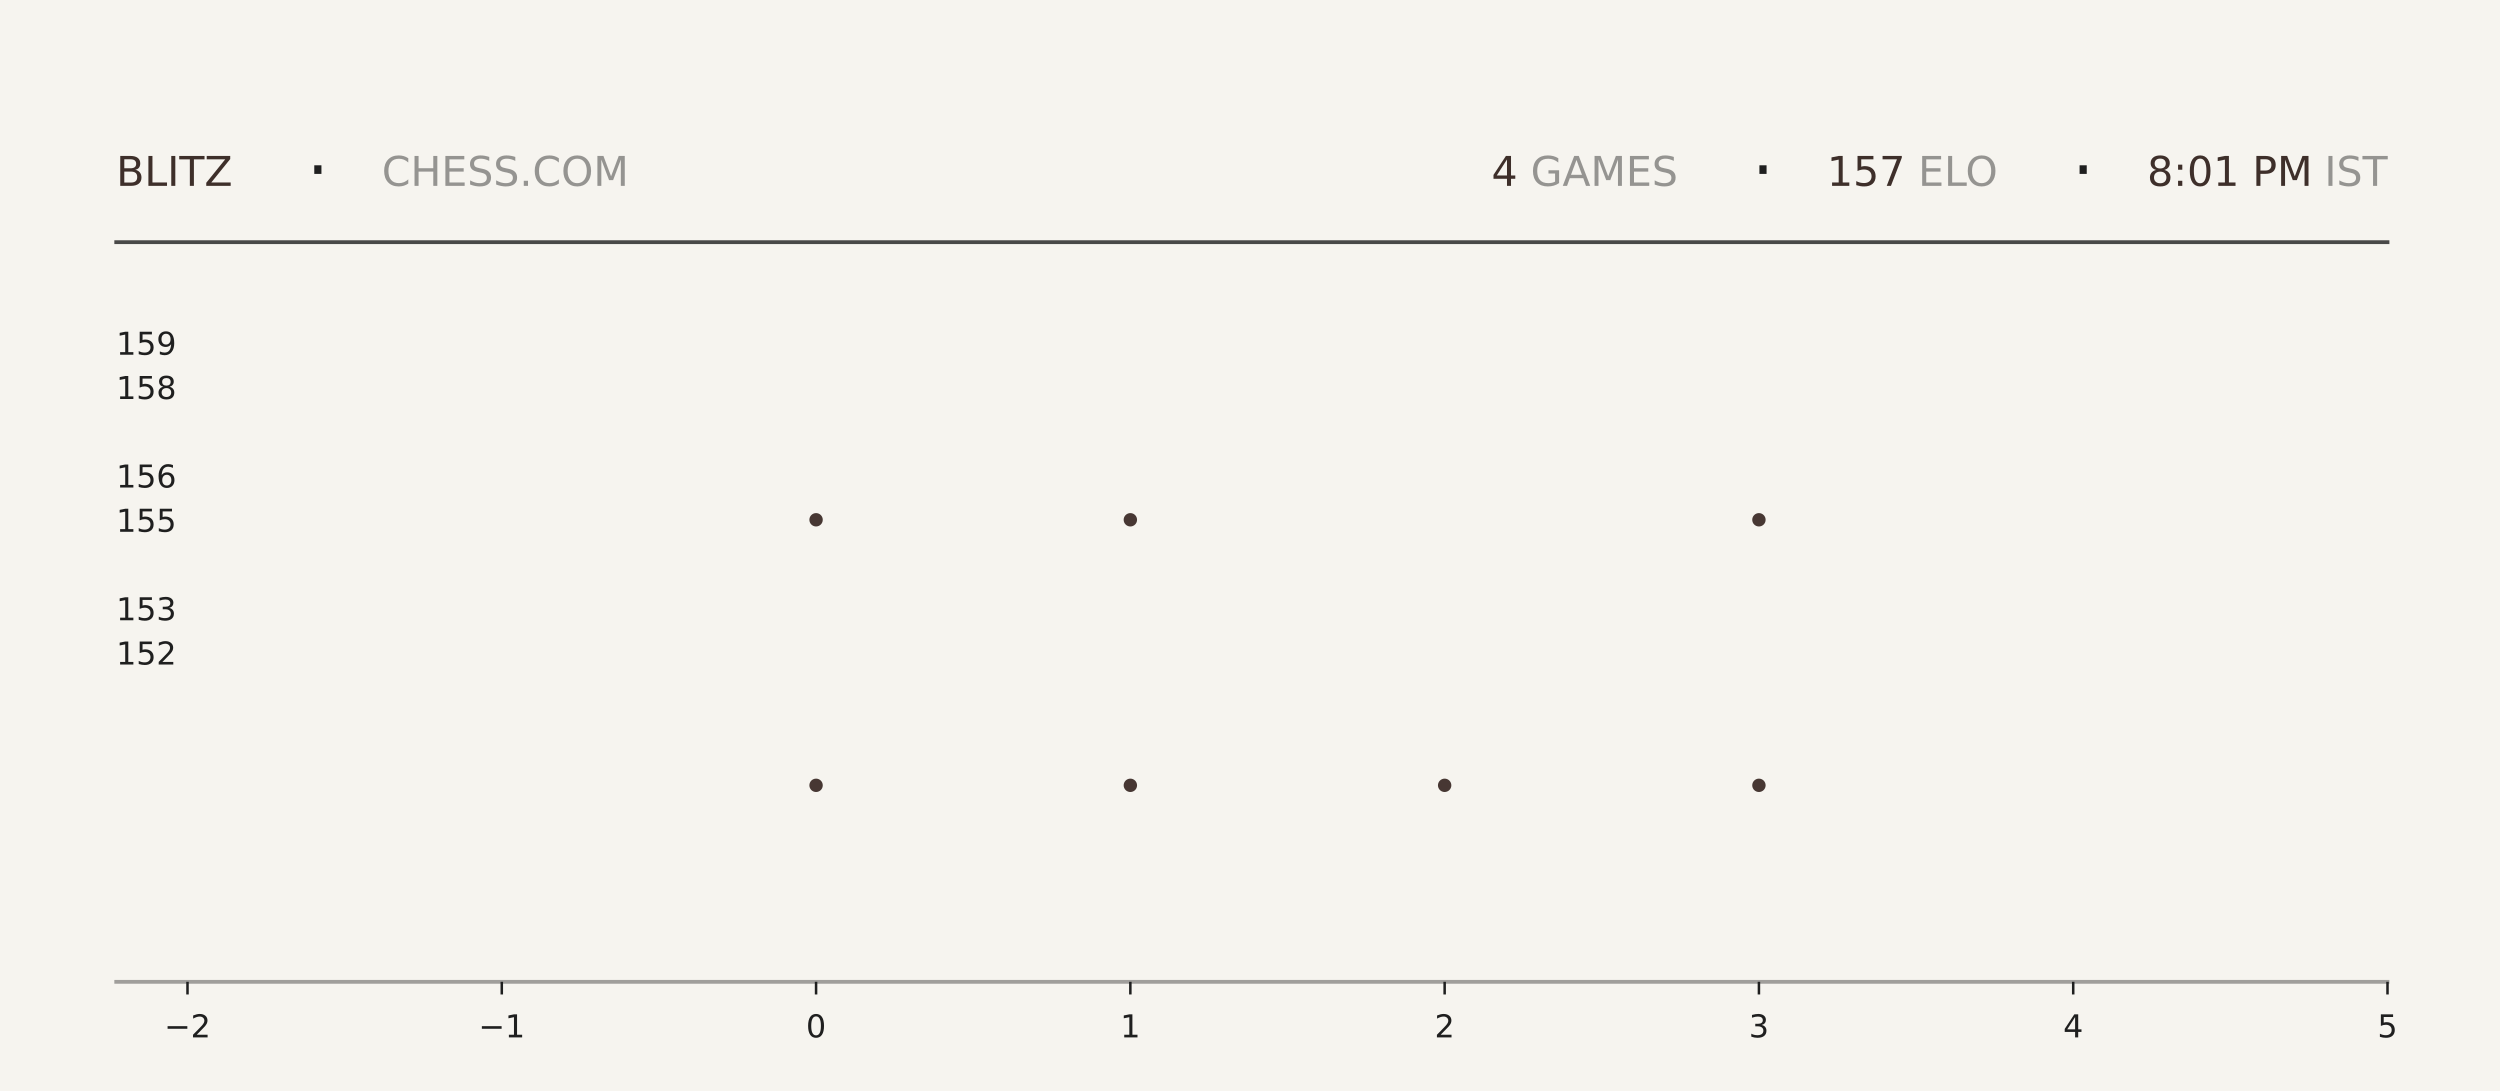
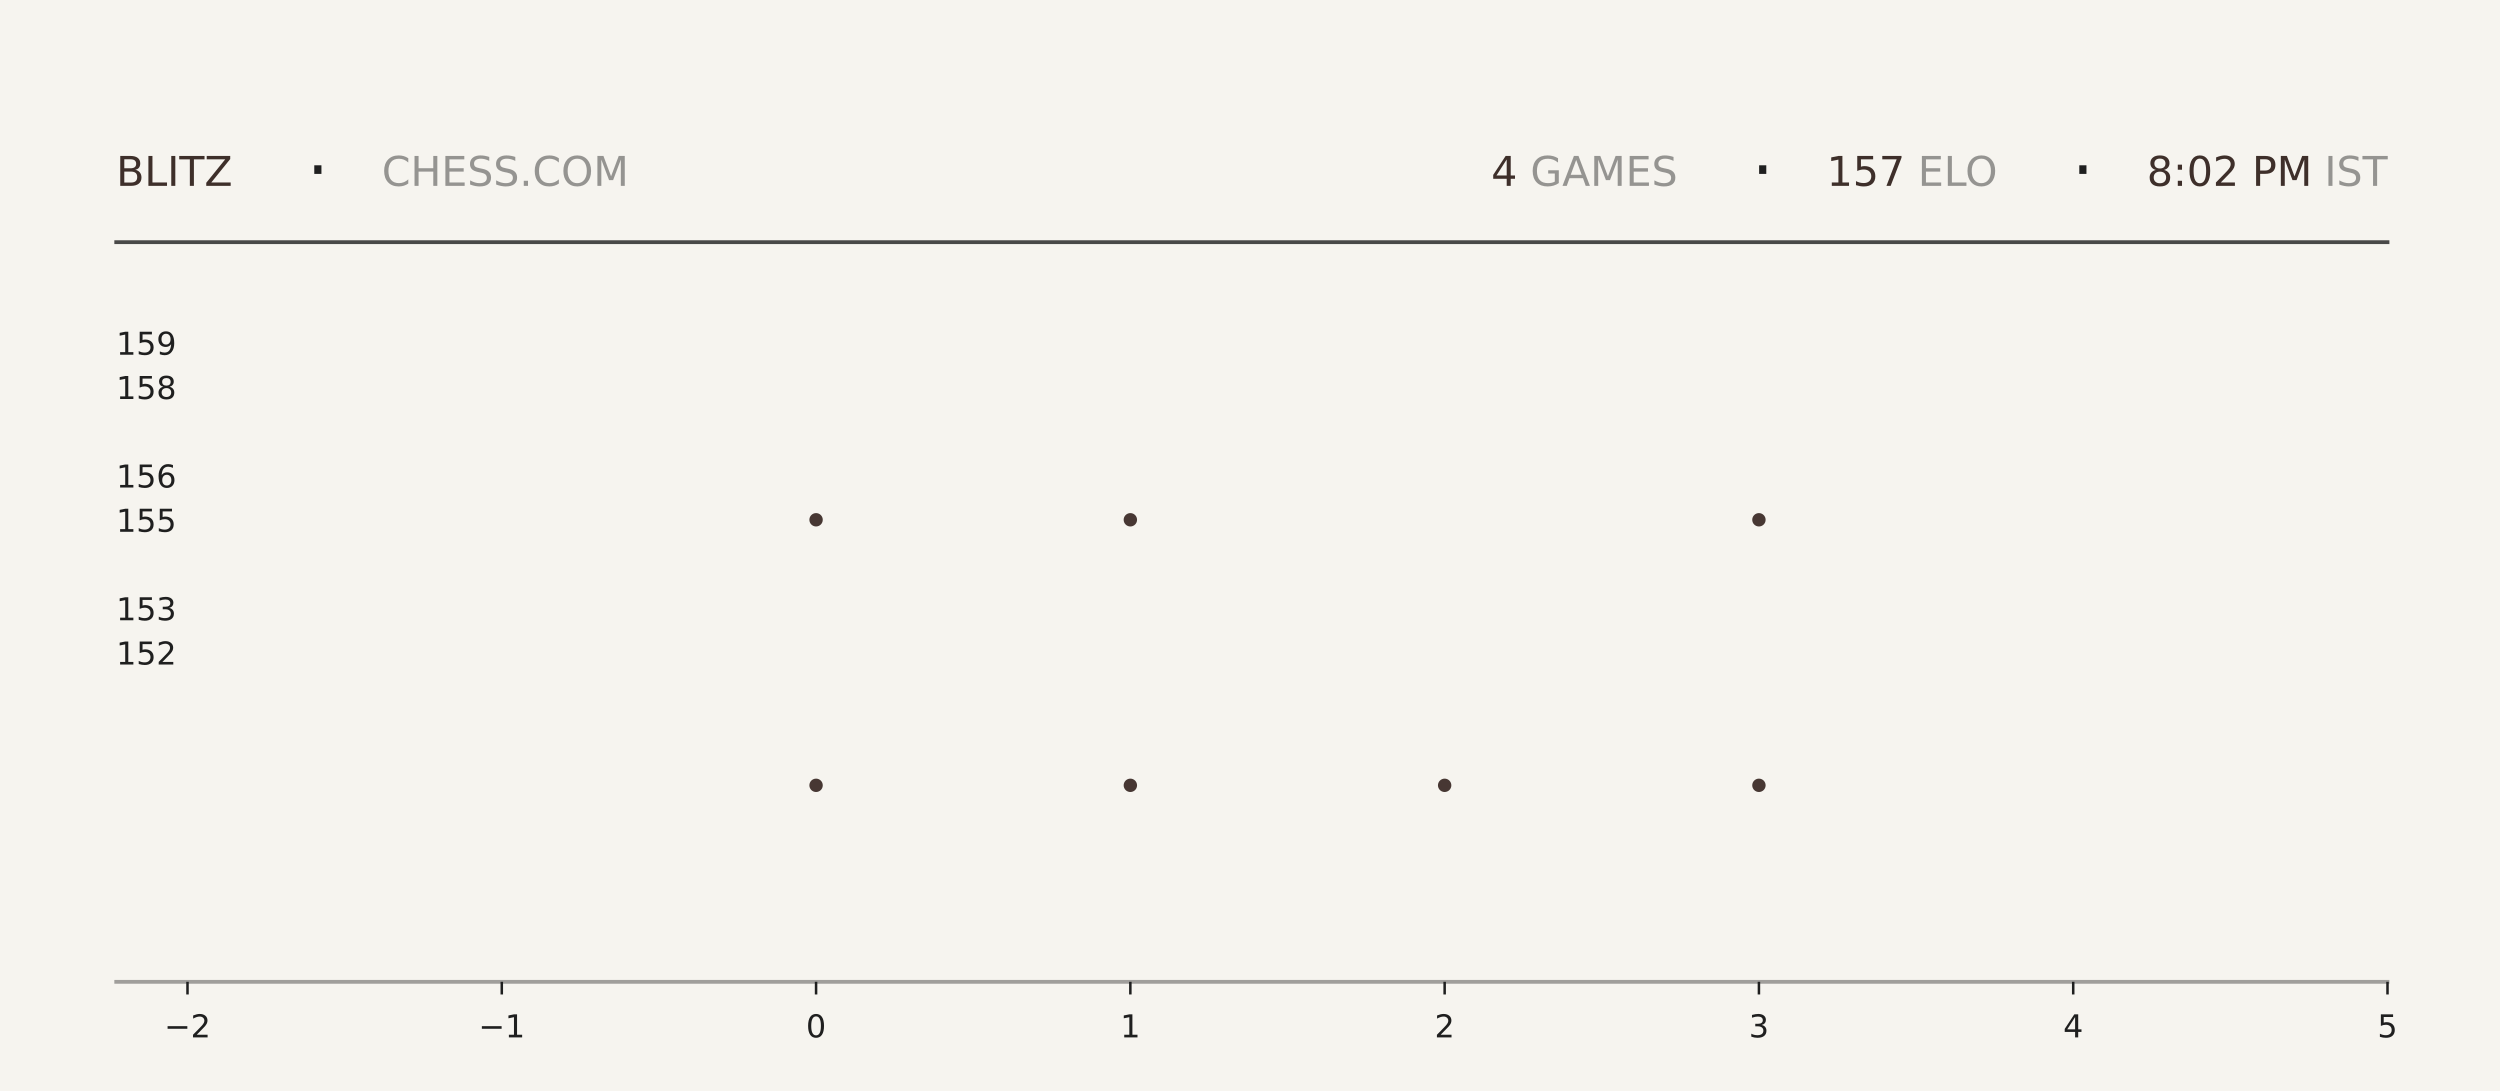
<svg xmlns="http://www.w3.org/2000/svg" xmlns:xlink="http://www.w3.org/1999/xlink" width="792pt" height="345.6pt" viewBox="0 0 792 345.6" version="1.1">
  <defs>
    <style type="text/css">*{stroke-linejoin: round; stroke-linecap: butt}</style>
  </defs>
  <g id="figure_1">
    <g id="patch_1">
      <path d="M 0 345.6  L 792 345.6  L 792 0  L 0 0  z " style="fill: #f6f4ef" />
    </g>
    <g id="axes_1">
      <g id="patch_2">
        <path d="M 59.4 311.04  L 756.36 311.04  L 756.36 103.68  L 59.4 103.68  z " style="fill: #f6f4ef" />
      </g>
      <g id="PathCollection_1">
        <defs>
-           <path id="mfff05aa93f" d="M 0 2.121  C 0.563 2.121 1.102 1.898 1.5 1.5  C 1.898 1.102 2.121 0.563 2.121 0  C 2.121 -0.563 1.898 -1.102 1.5 -1.5  C 1.102 -1.898 0.563 -2.121 0 -2.121  C -0.563 -2.121 -1.102 -1.898 -1.5 -1.5  C -1.898 -1.102 -2.121 -0.563 -2.121 0  C -2.121 0.563 -1.898 1.102 -1.5 1.5  C -1.102 1.898 -0.563 2.121 0 2.121  z " />
-         </defs>
-         <g clip-path="url(#p0589603c7c)">
-           <use xlink:href="#mfff05aa93f" x="258.531" y="248.79" style="fill: #3e2f2a; fill-opacity: 0.95" />
-           <use xlink:href="#mfff05aa93f" x="258.531" y="164.668" style="fill: #3e2f2a; fill-opacity: 0.95" />
+           <path id="m2c366885db" d="M 0 2.121  C 0.563 2.121 1.102 1.898 1.5 1.5  C 1.898 1.102 2.121 0.563 2.121 0  C 2.121 -0.563 1.898 -1.102 1.5 -1.5  C 1.102 -1.898 0.563 -2.121 0 -2.121  C -0.563 -2.121 -1.102 -1.898 -1.5 -1.5  C -1.898 -1.102 -2.121 -0.563 -2.121 0  C -2.121 0.563 -1.898 1.102 -1.5 1.5  C -1.102 1.898 -0.563 2.121 0 2.121  z " />
+         </defs>
+         <g clip-path="url(#p7a70320c62)">
+           <use xlink:href="#m2c366885db" x="258.531" y="248.79" style="fill: #3e2f2a; fill-opacity: 0.95" />
+           <use xlink:href="#m2c366885db" x="258.531" y="164.668" style="fill: #3e2f2a; fill-opacity: 0.95" />
        </g>
      </g>
      <g id="PathCollection_2">
-         <g clip-path="url(#p0589603c7c)">
-           <use xlink:href="#mfff05aa93f" x="358.097" y="248.79" style="fill: #3e2f2a; fill-opacity: 0.95" />
-           <use xlink:href="#mfff05aa93f" x="358.097" y="164.668" style="fill: #3e2f2a; fill-opacity: 0.95" />
-           <use xlink:href="#mfff05aa93f" x="358.097" y="80.547" style="fill: #3e2f2a; fill-opacity: 0.95" />
+         <g clip-path="url(#p7a70320c62)">
+           <use xlink:href="#m2c366885db" x="358.097" y="248.79" style="fill: #3e2f2a; fill-opacity: 0.95" />
+           <use xlink:href="#m2c366885db" x="358.097" y="164.668" style="fill: #3e2f2a; fill-opacity: 0.95" />
+           <use xlink:href="#m2c366885db" x="358.097" y="80.547" style="fill: #3e2f2a; fill-opacity: 0.95" />
        </g>
      </g>
      <g id="PathCollection_3">
-         <g clip-path="url(#p0589603c7c)">
-           <use xlink:href="#mfff05aa93f" x="457.663" y="248.79" style="fill: #3e2f2a; fill-opacity: 0.95" />
+         <g clip-path="url(#p7a70320c62)">
+           <use xlink:href="#m2c366885db" x="457.663" y="248.79" style="fill: #3e2f2a; fill-opacity: 0.95" />
        </g>
      </g>
      <g id="PathCollection_4">
-         <g clip-path="url(#p0589603c7c)">
-           <use xlink:href="#mfff05aa93f" x="557.229" y="248.79" style="fill: #3e2f2a; fill-opacity: 0.95" />
-           <use xlink:href="#mfff05aa93f" x="557.229" y="164.668" style="fill: #3e2f2a; fill-opacity: 0.95" />
-           <use xlink:href="#mfff05aa93f" x="557.229" y="80.547" style="fill: #3e2f2a; fill-opacity: 0.95" />
+         <g clip-path="url(#p7a70320c62)">
+           <use xlink:href="#m2c366885db" x="557.229" y="248.79" style="fill: #3e2f2a; fill-opacity: 0.95" />
+           <use xlink:href="#m2c366885db" x="557.229" y="164.668" style="fill: #3e2f2a; fill-opacity: 0.95" />
+           <use xlink:href="#m2c366885db" x="557.229" y="80.547" style="fill: #3e2f2a; fill-opacity: 0.95" />
        </g>
      </g>
      <g id="matplotlib.axis_1">
        <g id="xtick_1">
          <g id="line2d_1">
            <defs>
-               <path id="maef78fce49" d="M 0 0  L 0 4  " style="stroke: #1f1f1f; stroke-width: 0.8" />
+               <path id="m808b40f19b" d="M 0 0  L 0 4  " style="stroke: #1f1f1f; stroke-width: 0.8" />
            </defs>
            <g>
-               <use xlink:href="#maef78fce49" x="59.4" y="311.04" style="fill: #1f1f1f; stroke: #1f1f1f; stroke-width: 0.8" />
+               <use xlink:href="#m808b40f19b" x="59.4" y="311.04" style="fill: #1f1f1f; stroke: #1f1f1f; stroke-width: 0.8" />
            </g>
          </g>
          <g id="text_1">
            <g style="fill: #1f1f1f" transform="translate(52.02891 328.6384) scale(0.1 -0.1)">
              <defs>
                <path id="DejaVuSans-2212" d="M 678 2272  L 4684 2272  L 4684 1741  L 678 1741  L 678 2272  z " transform="scale(0.015625)" />
                <path id="DejaVuSans-32" d="M 1228 531  L 3431 531  L 3431 0  L 469 0  L 469 531  Q 828 903 1448 1529  Q 2069 2156 2228 2338  Q 2531 2678 2651 2914  Q 2772 3150 2772 3378  Q 2772 3750 2511 3984  Q 2250 4219 1831 4219  Q 1534 4219 1204 4116  Q 875 4013 500 3803  L 500 4441  Q 881 4594 1212 4672  Q 1544 4750 1819 4750  Q 2544 4750 2975 4387  Q 3406 4025 3406 3419  Q 3406 3131 3298 2873  Q 3191 2616 2906 2266  Q 2828 2175 2409 1742  Q 1991 1309 1228 531  z " transform="scale(0.015625)" />
              </defs>
              <use xlink:href="#DejaVuSans-2212" />
              <use xlink:href="#DejaVuSans-32" transform="translate(83.78906 0)" />
            </g>
          </g>
        </g>
        <g id="xtick_2">
          <g id="line2d_2">
            <g>
-               <use xlink:href="#maef78fce49" x="158.966" y="311.04" style="fill: #1f1f1f; stroke: #1f1f1f; stroke-width: 0.8" />
+               <use xlink:href="#m808b40f19b" x="158.966" y="311.04" style="fill: #1f1f1f; stroke: #1f1f1f; stroke-width: 0.8" />
            </g>
          </g>
          <g id="text_2">
            <g style="fill: #1f1f1f" transform="translate(151.5946 328.6384) scale(0.1 -0.1)">
              <defs>
                <path id="DejaVuSans-31" d="M 794 531  L 1825 531  L 1825 4091  L 703 3866  L 703 4441  L 1819 4666  L 2450 4666  L 2450 531  L 3481 531  L 3481 0  L 794 0  L 794 531  z " transform="scale(0.015625)" />
              </defs>
              <use xlink:href="#DejaVuSans-2212" />
              <use xlink:href="#DejaVuSans-31" transform="translate(83.78906 0)" />
            </g>
          </g>
        </g>
        <g id="xtick_3">
          <g id="line2d_3">
            <g>
-               <use xlink:href="#maef78fce49" x="258.531" y="311.04" style="fill: #1f1f1f; stroke: #1f1f1f; stroke-width: 0.8" />
+               <use xlink:href="#m808b40f19b" x="258.531" y="311.04" style="fill: #1f1f1f; stroke: #1f1f1f; stroke-width: 0.8" />
            </g>
          </g>
          <g id="text_3">
            <g style="fill: #1f1f1f" transform="translate(255.3502 328.6384) scale(0.1 -0.1)">
              <defs>
                <path id="DejaVuSans-30" d="M 2034 4250  Q 1547 4250 1301 3770  Q 1056 3291 1056 2328  Q 1056 1369 1301 889  Q 1547 409 2034 409  Q 2525 409 2770 889  Q 3016 1369 3016 2328  Q 3016 3291 2770 3770  Q 2525 4250 2034 4250  z M 2034 4750  Q 2819 4750 3233 4129  Q 3647 3509 3647 2328  Q 3647 1150 3233 529  Q 2819 -91 2034 -91  Q 1250 -91 836 529  Q 422 1150 422 2328  Q 422 3509 836 4129  Q 1250 4750 2034 4750  z " transform="scale(0.015625)" />
              </defs>
              <use xlink:href="#DejaVuSans-30" />
            </g>
          </g>
        </g>
        <g id="xtick_4">
          <g id="line2d_4">
            <g>
-               <use xlink:href="#maef78fce49" x="358.097" y="311.04" style="fill: #1f1f1f; stroke: #1f1f1f; stroke-width: 0.8" />
+               <use xlink:href="#m808b40f19b" x="358.097" y="311.04" style="fill: #1f1f1f; stroke: #1f1f1f; stroke-width: 0.8" />
            </g>
          </g>
          <g id="text_4">
            <g style="fill: #1f1f1f" transform="translate(354.9159 328.6384) scale(0.1 -0.1)">
              <use xlink:href="#DejaVuSans-31" />
            </g>
          </g>
        </g>
        <g id="xtick_5">
          <g id="line2d_5">
            <g>
-               <use xlink:href="#maef78fce49" x="457.663" y="311.04" style="fill: #1f1f1f; stroke: #1f1f1f; stroke-width: 0.8" />
+               <use xlink:href="#m808b40f19b" x="457.663" y="311.04" style="fill: #1f1f1f; stroke: #1f1f1f; stroke-width: 0.8" />
            </g>
          </g>
          <g id="text_5">
            <g style="fill: #1f1f1f" transform="translate(454.4816 328.6384) scale(0.1 -0.1)">
              <use xlink:href="#DejaVuSans-32" />
            </g>
          </g>
        </g>
        <g id="xtick_6">
          <g id="line2d_6">
            <g>
-               <use xlink:href="#maef78fce49" x="557.229" y="311.04" style="fill: #1f1f1f; stroke: #1f1f1f; stroke-width: 0.8" />
+               <use xlink:href="#m808b40f19b" x="557.229" y="311.04" style="fill: #1f1f1f; stroke: #1f1f1f; stroke-width: 0.8" />
            </g>
          </g>
          <g id="text_6">
            <g style="fill: #1f1f1f" transform="translate(554.0473 328.6384) scale(0.1 -0.1)">
              <defs>
                <path id="DejaVuSans-33" d="M 2597 2516  Q 3050 2419 3304 2112  Q 3559 1806 3559 1356  Q 3559 666 3084 287  Q 2609 -91 1734 -91  Q 1441 -91 1130 -33  Q 819 25 488 141  L 488 750  Q 750 597 1062 519  Q 1375 441 1716 441  Q 2309 441 2620 675  Q 2931 909 2931 1356  Q 2931 1769 2642 2001  Q 2353 2234 1838 2234  L 1294 2234  L 1294 2753  L 1863 2753  Q 2328 2753 2575 2939  Q 2822 3125 2822 3475  Q 2822 3834 2567 4026  Q 2313 4219 1838 4219  Q 1578 4219 1281 4162  Q 984 4106 628 3988  L 628 4550  Q 988 4650 1302 4700  Q 1616 4750 1894 4750  Q 2613 4750 3031 4423  Q 3450 4097 3450 3541  Q 3450 3153 3228 2886  Q 3006 2619 2597 2516  z " transform="scale(0.015625)" />
              </defs>
              <use xlink:href="#DejaVuSans-33" />
            </g>
          </g>
        </g>
        <g id="xtick_7">
          <g id="line2d_7">
            <g>
-               <use xlink:href="#maef78fce49" x="656.794" y="311.04" style="fill: #1f1f1f; stroke: #1f1f1f; stroke-width: 0.8" />
+               <use xlink:href="#m808b40f19b" x="656.794" y="311.04" style="fill: #1f1f1f; stroke: #1f1f1f; stroke-width: 0.8" />
            </g>
          </g>
          <g id="text_7">
            <g style="fill: #1f1f1f" transform="translate(653.613 328.6384) scale(0.1 -0.1)">
              <defs>
                <path id="DejaVuSans-34" d="M 2419 4116  L 825 1625  L 2419 1625  L 2419 4116  z M 2253 4666  L 3047 4666  L 3047 1625  L 3713 1625  L 3713 1100  L 3047 1100  L 3047 0  L 2419 0  L 2419 1100  L 313 1100  L 313 1709  L 2253 4666  z " transform="scale(0.015625)" />
              </defs>
              <use xlink:href="#DejaVuSans-34" />
            </g>
          </g>
        </g>
        <g id="xtick_8">
          <g id="line2d_8">
            <g>
-               <use xlink:href="#maef78fce49" x="756.36" y="311.04" style="fill: #1f1f1f; stroke: #1f1f1f; stroke-width: 0.8" />
+               <use xlink:href="#m808b40f19b" x="756.36" y="311.04" style="fill: #1f1f1f; stroke: #1f1f1f; stroke-width: 0.8" />
            </g>
          </g>
          <g id="text_8">
            <g style="fill: #1f1f1f" transform="translate(753.1788 328.6384) scale(0.1 -0.1)">
              <defs>
                <path id="DejaVuSans-35" d="M 691 4666  L 3169 4666  L 3169 4134  L 1269 4134  L 1269 2991  Q 1406 3038 1543 3061  Q 1681 3084 1819 3084  Q 2600 3084 3056 2656  Q 3513 2228 3513 1497  Q 3513 744 3044 326  Q 2575 -91 1722 -91  Q 1428 -91 1123 -41  Q 819 9 494 109  L 494 744  Q 775 591 1075 516  Q 1375 441 1709 441  Q 2250 441 2565 725  Q 2881 1009 2881 1497  Q 2881 1984 2565 2268  Q 2250 2553 1709 2553  Q 1456 2553 1204 2497  Q 953 2441 691 2322  L 691 4666  z " transform="scale(0.015625)" />
              </defs>
              <use xlink:href="#DejaVuSans-35" />
            </g>
          </g>
        </g>
      </g>
      <g id="matplotlib.axis_2">
        <g id="ytick_1">
          <g id="line2d_9" />
          <g id="text_9">
            <g style="fill: #1f1f1f" transform="translate(36.8125 210.5283) scale(0.1 -0.1)">
              <use xlink:href="#DejaVuSans-31" />
              <use xlink:href="#DejaVuSans-35" transform="translate(63.62305 0)" />
              <use xlink:href="#DejaVuSans-32" transform="translate(127.2461 0)" />
            </g>
          </g>
        </g>
        <g id="ytick_2">
          <g id="line2d_10" />
          <g id="text_10">
            <g style="fill: #1f1f1f" transform="translate(36.8125 196.508) scale(0.1 -0.1)">
              <use xlink:href="#DejaVuSans-31" />
              <use xlink:href="#DejaVuSans-35" transform="translate(63.62305 0)" />
              <use xlink:href="#DejaVuSans-33" transform="translate(127.2461 0)" />
            </g>
          </g>
        </g>
        <g id="ytick_3">
          <g id="line2d_11" />
          <g id="text_11">
            <g style="fill: #1f1f1f" transform="translate(36.8125 168.4675) scale(0.1 -0.1)">
              <use xlink:href="#DejaVuSans-31" />
              <use xlink:href="#DejaVuSans-35" transform="translate(63.62305 0)" />
              <use xlink:href="#DejaVuSans-35" transform="translate(127.2461 0)" />
            </g>
          </g>
        </g>
        <g id="ytick_4">
          <g id="line2d_12" />
          <g id="text_12">
            <g style="fill: #1f1f1f" transform="translate(36.8125 154.4472) scale(0.1 -0.1)">
              <defs>
                <path id="DejaVuSans-36" d="M 2113 2584  Q 1688 2584 1439 2293  Q 1191 2003 1191 1497  Q 1191 994 1439 701  Q 1688 409 2113 409  Q 2538 409 2786 701  Q 3034 994 3034 1497  Q 3034 2003 2786 2293  Q 2538 2584 2113 2584  z M 3366 4563  L 3366 3988  Q 3128 4100 2886 4159  Q 2644 4219 2406 4219  Q 1781 4219 1451 3797  Q 1122 3375 1075 2522  Q 1259 2794 1537 2939  Q 1816 3084 2150 3084  Q 2853 3084 3261 2657  Q 3669 2231 3669 1497  Q 3669 778 3244 343  Q 2819 -91 2113 -91  Q 1303 -91 875 529  Q 447 1150 447 2328  Q 447 3434 972 4092  Q 1497 4750 2381 4750  Q 2619 4750 2861 4703  Q 3103 4656 3366 4563  z " transform="scale(0.015625)" />
              </defs>
              <use xlink:href="#DejaVuSans-31" />
              <use xlink:href="#DejaVuSans-35" transform="translate(63.62305 0)" />
              <use xlink:href="#DejaVuSans-36" transform="translate(127.2461 0)" />
            </g>
          </g>
        </g>
        <g id="ytick_5">
          <g id="line2d_13" />
          <g id="text_13">
            <g style="fill: #1f1f1f" transform="translate(36.8125 126.4066) scale(0.1 -0.1)">
              <defs>
                <path id="DejaVuSans-38" d="M 2034 2216  Q 1584 2216 1326 1975  Q 1069 1734 1069 1313  Q 1069 891 1326 650  Q 1584 409 2034 409  Q 2484 409 2743 651  Q 3003 894 3003 1313  Q 3003 1734 2745 1975  Q 2488 2216 2034 2216  z M 1403 2484  Q 997 2584 770 2862  Q 544 3141 544 3541  Q 544 4100 942 4425  Q 1341 4750 2034 4750  Q 2731 4750 3128 4425  Q 3525 4100 3525 3541  Q 3525 3141 3298 2862  Q 3072 2584 2669 2484  Q 3125 2378 3379 2068  Q 3634 1759 3634 1313  Q 3634 634 3220 271  Q 2806 -91 2034 -91  Q 1263 -91 848 271  Q 434 634 434 1313  Q 434 1759 690 2068  Q 947 2378 1403 2484  z M 1172 3481  Q 1172 3119 1398 2916  Q 1625 2713 2034 2713  Q 2441 2713 2670 2916  Q 2900 3119 2900 3481  Q 2900 3844 2670 4047  Q 2441 4250 2034 4250  Q 1625 4250 1398 4047  Q 1172 3844 1172 3481  z " transform="scale(0.015625)" />
              </defs>
              <use xlink:href="#DejaVuSans-31" />
              <use xlink:href="#DejaVuSans-35" transform="translate(63.62305 0)" />
              <use xlink:href="#DejaVuSans-38" transform="translate(127.2461 0)" />
            </g>
          </g>
        </g>
        <g id="ytick_6">
          <g id="line2d_14" />
          <g id="text_14">
            <g style="fill: #1f1f1f" transform="translate(36.8125 112.3863) scale(0.1 -0.1)">
              <defs>
                <path id="DejaVuSans-39" d="M 703 97  L 703 672  Q 941 559 1184 500  Q 1428 441 1663 441  Q 2288 441 2617 861  Q 2947 1281 2994 2138  Q 2813 1869 2534 1725  Q 2256 1581 1919 1581  Q 1219 1581 811 2004  Q 403 2428 403 3163  Q 403 3881 828 4315  Q 1253 4750 1959 4750  Q 2769 4750 3195 4129  Q 3622 3509 3622 2328  Q 3622 1225 3098 567  Q 2575 -91 1691 -91  Q 1453 -91 1209 -44  Q 966 3 703 97  z M 1959 2075  Q 2384 2075 2632 2365  Q 2881 2656 2881 3163  Q 2881 3666 2632 3958  Q 2384 4250 1959 4250  Q 1534 4250 1286 3958  Q 1038 3666 1038 3163  Q 1038 2656 1286 2365  Q 1534 2075 1959 2075  z " transform="scale(0.015625)" />
              </defs>
              <use xlink:href="#DejaVuSans-31" />
              <use xlink:href="#DejaVuSans-35" transform="translate(63.62305 0)" />
              <use xlink:href="#DejaVuSans-39" transform="translate(127.2461 0)" />
            </g>
          </g>
        </g>
      </g>
    </g>
    <g id="line2d_15">
      <path d="M 36.82 76.723  L 756.36 76.723  " style="fill: none; stroke: #1f1f1f; stroke-opacity: 0.8; stroke-width: 1.2; stroke-linecap: square" />
    </g>
    <g id="line2d_16">
      <path d="M 36.82 311.04  L 756.36 311.04  " style="fill: none; stroke: #1f1f1f; stroke-opacity: 0.4; stroke-width: 1.2; stroke-linecap: square" />
    </g>
    <g id="text_15">
      <g style="fill: #3e2f2a" transform="translate(36.82 58.88319) scale(0.13 -0.13)">
        <defs>
          <path id="DejaVuSans-42" d="M 1259 2228  L 1259 519  L 2272 519  Q 2781 519 3026 730  Q 3272 941 3272 1375  Q 3272 1813 3026 2020  Q 2781 2228 2272 2228  L 1259 2228  z M 1259 4147  L 1259 2741  L 2194 2741  Q 2656 2741 2882 2914  Q 3109 3088 3109 3444  Q 3109 3797 2882 3972  Q 2656 4147 2194 4147  L 1259 4147  z M 628 4666  L 2241 4666  Q 2963 4666 3353 4366  Q 3744 4066 3744 3513  Q 3744 3084 3544 2831  Q 3344 2578 2956 2516  Q 3422 2416 3680 2098  Q 3938 1781 3938 1306  Q 3938 681 3513 340  Q 3088 0 2303 0  L 628 0  L 628 4666  z " transform="scale(0.015625)" />
          <path id="DejaVuSans-4c" d="M 628 4666  L 1259 4666  L 1259 531  L 3531 531  L 3531 0  L 628 0  L 628 4666  z " transform="scale(0.015625)" />
          <path id="DejaVuSans-49" d="M 628 4666  L 1259 4666  L 1259 0  L 628 0  L 628 4666  z " transform="scale(0.015625)" />
          <path id="DejaVuSans-54" d="M -19 4666  L 3928 4666  L 3928 4134  L 2272 4134  L 2272 0  L 1638 0  L 1638 4134  L -19 4134  L -19 4666  z " transform="scale(0.015625)" />
          <path id="DejaVuSans-5a" d="M 359 4666  L 4025 4666  L 4025 4184  L 1075 531  L 4097 531  L 4097 0  L 288 0  L 288 481  L 3238 4134  L 359 4134  L 359 4666  z " transform="scale(0.015625)" />
        </defs>
        <use xlink:href="#DejaVuSans-42" />
        <use xlink:href="#DejaVuSans-4c" transform="translate(68.60352 0)" />
        <use xlink:href="#DejaVuSans-49" transform="translate(124.3164 0)" />
        <use xlink:href="#DejaVuSans-54" transform="translate(153.8086 0)" />
        <use xlink:href="#DejaVuSans-5a" transform="translate(214.8926 0)" />
      </g>
    </g>
    <g id="text_16">
      <g style="fill: #1f1f1f" transform="translate(97.21 61.36662) scale(0.22 -0.22)">
        <defs>
          <path id="DejaVuSans-b7" d="M 684 2619  L 1344 2619  L 1344 1825  L 684 1825  L 684 2619  z " transform="scale(0.015625)" />
        </defs>
        <use xlink:href="#DejaVuSans-b7" />
      </g>
    </g>
    <g id="text_17">
      <g style="fill: #1f1f1f; opacity: 0.45" transform="translate(120.97 58.88319) scale(0.13 -0.13)">
        <defs>
          <path id="DejaVuSans-43" d="M 4122 4306  L 4122 3641  Q 3803 3938 3442 4084  Q 3081 4231 2675 4231  Q 1875 4231 1450 3742  Q 1025 3253 1025 2328  Q 1025 1406 1450 917  Q 1875 428 2675 428  Q 3081 428 3442 575  Q 3803 722 4122 1019  L 4122 359  Q 3791 134 3420 21  Q 3050 -91 2638 -91  Q 1578 -91 968 557  Q 359 1206 359 2328  Q 359 3453 968 4101  Q 1578 4750 2638 4750  Q 3056 4750 3426 4639  Q 3797 4528 4122 4306  z " transform="scale(0.015625)" />
          <path id="DejaVuSans-48" d="M 628 4666  L 1259 4666  L 1259 2753  L 3553 2753  L 3553 4666  L 4184 4666  L 4184 0  L 3553 0  L 3553 2222  L 1259 2222  L 1259 0  L 628 0  L 628 4666  z " transform="scale(0.015625)" />
          <path id="DejaVuSans-45" d="M 628 4666  L 3578 4666  L 3578 4134  L 1259 4134  L 1259 2753  L 3481 2753  L 3481 2222  L 1259 2222  L 1259 531  L 3634 531  L 3634 0  L 628 0  L 628 4666  z " transform="scale(0.015625)" />
          <path id="DejaVuSans-53" d="M 3425 4513  L 3425 3897  Q 3066 4069 2747 4153  Q 2428 4238 2131 4238  Q 1616 4238 1336 4038  Q 1056 3838 1056 3469  Q 1056 3159 1242 3001  Q 1428 2844 1947 2747  L 2328 2669  Q 3034 2534 3370 2195  Q 3706 1856 3706 1288  Q 3706 609 3251 259  Q 2797 -91 1919 -91  Q 1588 -91 1214 -16  Q 841 59 441 206  L 441 856  Q 825 641 1194 531  Q 1563 422 1919 422  Q 2459 422 2753 634  Q 3047 847 3047 1241  Q 3047 1584 2836 1778  Q 2625 1972 2144 2069  L 1759 2144  Q 1053 2284 737 2584  Q 422 2884 422 3419  Q 422 4038 858 4394  Q 1294 4750 2059 4750  Q 2388 4750 2728 4690  Q 3069 4631 3425 4513  z " transform="scale(0.015625)" />
          <path id="DejaVuSans-2e" d="M 684 794  L 1344 794  L 1344 0  L 684 0  L 684 794  z " transform="scale(0.015625)" />
          <path id="DejaVuSans-4f" d="M 2522 4238  Q 1834 4238 1429 3725  Q 1025 3213 1025 2328  Q 1025 1447 1429 934  Q 1834 422 2522 422  Q 3209 422 3611 934  Q 4013 1447 4013 2328  Q 4013 3213 3611 3725  Q 3209 4238 2522 4238  z M 2522 4750  Q 3503 4750 4090 4092  Q 4678 3434 4678 2328  Q 4678 1225 4090 567  Q 3503 -91 2522 -91  Q 1538 -91 948 565  Q 359 1222 359 2328  Q 359 3434 948 4092  Q 1538 4750 2522 4750  z " transform="scale(0.015625)" />
          <path id="DejaVuSans-4d" d="M 628 4666  L 1569 4666  L 2759 1491  L 3956 4666  L 4897 4666  L 4897 0  L 4281 0  L 4281 4097  L 3078 897  L 2444 897  L 1241 4097  L 1241 0  L 628 0  L 628 4666  z " transform="scale(0.015625)" />
        </defs>
        <use xlink:href="#DejaVuSans-43" />
        <use xlink:href="#DejaVuSans-48" transform="translate(69.82422 0)" />
        <use xlink:href="#DejaVuSans-45" transform="translate(145.0195 0)" />
        <use xlink:href="#DejaVuSans-53" transform="translate(208.2031 0)" />
        <use xlink:href="#DejaVuSans-53" transform="translate(271.6797 0)" />
        <use xlink:href="#DejaVuSans-2e" transform="translate(335.1562 0)" />
        <use xlink:href="#DejaVuSans-43" transform="translate(366.9434 0)" />
        <use xlink:href="#DejaVuSans-4f" transform="translate(436.7676 0)" />
        <use xlink:href="#DejaVuSans-4d" transform="translate(515.4785 0)" />
      </g>
    </g>
    <g id="text_18">
-       <g style="fill: #3e2f2a" transform="translate(472.5 58.88319) scale(0.13 -0.13)">
+       <g style="fill: #3e2f2a" transform="translate(472.41 58.88319) scale(0.13 -0.13)">
        <use xlink:href="#DejaVuSans-34" />
      </g>
    </g>
    <g id="text_19">
-       <g style="fill: #1f1f1f; opacity: 0.45" transform="translate(480.78 58.88319) scale(0.13 -0.13)">
+       <g style="fill: #1f1f1f; opacity: 0.45" transform="translate(480.69 58.88319) scale(0.13 -0.13)">
        <defs>
          <path id="DejaVuSans-20" transform="scale(0.015625)" />
          <path id="DejaVuSans-47" d="M 3809 666  L 3809 1919  L 2778 1919  L 2778 2438  L 4434 2438  L 4434 434  Q 4069 175 3628 42  Q 3188 -91 2688 -91  Q 1594 -91 976 548  Q 359 1188 359 2328  Q 359 3472 976 4111  Q 1594 4750 2688 4750  Q 3144 4750 3555 4637  Q 3966 4525 4313 4306  L 4313 3634  Q 3963 3931 3569 4081  Q 3175 4231 2741 4231  Q 1884 4231 1454 3753  Q 1025 3275 1025 2328  Q 1025 1384 1454 906  Q 1884 428 2741 428  Q 3075 428 3337 486  Q 3600 544 3809 666  z " transform="scale(0.015625)" />
          <path id="DejaVuSans-41" d="M 2188 4044  L 1331 1722  L 3047 1722  L 2188 4044  z M 1831 4666  L 2547 4666  L 4325 0  L 3669 0  L 3244 1197  L 1141 1197  L 716 0  L 50 0  L 1831 4666  z " transform="scale(0.015625)" />
        </defs>
        <use xlink:href="#DejaVuSans-20" />
        <use xlink:href="#DejaVuSans-47" transform="translate(31.78711 0)" />
        <use xlink:href="#DejaVuSans-41" transform="translate(109.2773 0)" />
        <use xlink:href="#DejaVuSans-4d" transform="translate(177.6855 0)" />
        <use xlink:href="#DejaVuSans-45" transform="translate(263.9648 0)" />
        <use xlink:href="#DejaVuSans-53" transform="translate(327.1484 0)" />
      </g>
    </g>
    <g id="text_20">
-       <g style="fill: #1f1f1f" transform="translate(555.03 61.36662) scale(0.22 -0.22)">
+       <g style="fill: #1f1f1f" transform="translate(554.94 61.36662) scale(0.22 -0.22)">
        <use xlink:href="#DejaVuSans-b7" />
      </g>
    </g>
    <g id="text_21">
-       <g style="fill: #3e2f2a" transform="translate(578.79 58.88319) scale(0.13 -0.13)">
+       <g style="fill: #3e2f2a" transform="translate(578.7 58.88319) scale(0.13 -0.13)">
        <defs>
          <path id="DejaVuSans-37" d="M 525 4666  L 3525 4666  L 3525 4397  L 1831 0  L 1172 0  L 2766 4134  L 525 4134  L 525 4666  z " transform="scale(0.015625)" />
        </defs>
        <use xlink:href="#DejaVuSans-31" />
        <use xlink:href="#DejaVuSans-35" transform="translate(63.62305 0)" />
        <use xlink:href="#DejaVuSans-37" transform="translate(127.2461 0)" />
      </g>
    </g>
    <g id="text_22">
-       <g style="fill: #1f1f1f; opacity: 0.45" transform="translate(603.54 58.88319) scale(0.13 -0.13)">
+       <g style="fill: #1f1f1f; opacity: 0.45" transform="translate(603.45 58.88319) scale(0.13 -0.13)">
        <use xlink:href="#DejaVuSans-20" />
        <use xlink:href="#DejaVuSans-45" transform="translate(31.78711 0)" />
        <use xlink:href="#DejaVuSans-4c" transform="translate(94.9707 0)" />
        <use xlink:href="#DejaVuSans-4f" transform="translate(147.0586 0)" />
      </g>
    </g>
    <g id="text_23">
-       <g style="fill: #1f1f1f" transform="translate(656.46 61.36662) scale(0.22 -0.22)">
+       <g style="fill: #1f1f1f" transform="translate(656.37 61.36662) scale(0.22 -0.22)">
        <use xlink:href="#DejaVuSans-b7" />
      </g>
    </g>
    <g id="text_24">
-       <g style="fill: #3e2f2a" transform="translate(680.22 58.88319) scale(0.13 -0.13)">
+       <g style="fill: #3e2f2a" transform="translate(680.13 58.88319) scale(0.13 -0.13)">
        <defs>
          <path id="DejaVuSans-3a" d="M 750 794  L 1409 794  L 1409 0  L 750 0  L 750 794  z M 750 3309  L 1409 3309  L 1409 2516  L 750 2516  L 750 3309  z " transform="scale(0.015625)" />
          <path id="DejaVuSans-50" d="M 1259 4147  L 1259 2394  L 2053 2394  Q 2494 2394 2734 2622  Q 2975 2850 2975 3272  Q 2975 3691 2734 3919  Q 2494 4147 2053 4147  L 1259 4147  z M 628 4666  L 2053 4666  Q 2838 4666 3239 4311  Q 3641 3956 3641 3272  Q 3641 2581 3239 2228  Q 2838 1875 2053 1875  L 1259 1875  L 1259 0  L 628 0  L 628 4666  z " transform="scale(0.015625)" />
        </defs>
        <use xlink:href="#DejaVuSans-38" />
        <use xlink:href="#DejaVuSans-3a" transform="translate(63.62305 0)" />
        <use xlink:href="#DejaVuSans-30" transform="translate(97.31445 0)" />
-         <use xlink:href="#DejaVuSans-31" transform="translate(160.9375 0)" />
+         <use xlink:href="#DejaVuSans-32" transform="translate(160.9375 0)" />
        <use xlink:href="#DejaVuSans-20" transform="translate(224.5605 0)" />
        <use xlink:href="#DejaVuSans-50" transform="translate(256.3477 0)" />
        <use xlink:href="#DejaVuSans-4d" transform="translate(316.6504 0)" />
      </g>
    </g>
    <g id="text_25">
      <g style="fill: #1f1f1f; opacity: 0.45" transform="translate(732.24 58.88319) scale(0.13 -0.13)">
        <use xlink:href="#DejaVuSans-20" />
        <use xlink:href="#DejaVuSans-49" transform="translate(31.78711 0)" />
        <use xlink:href="#DejaVuSans-53" transform="translate(61.2793 0)" />
        <use xlink:href="#DejaVuSans-54" transform="translate(124.7559 0)" />
      </g>
    </g>
  </g>
  <defs>
-     <clipPath id="p0589603c7c">
+     <clipPath id="p7a70320c62">
      <rect x="59.4" y="103.68" width="696.96" height="207.36" />
    </clipPath>
  </defs>
</svg>
